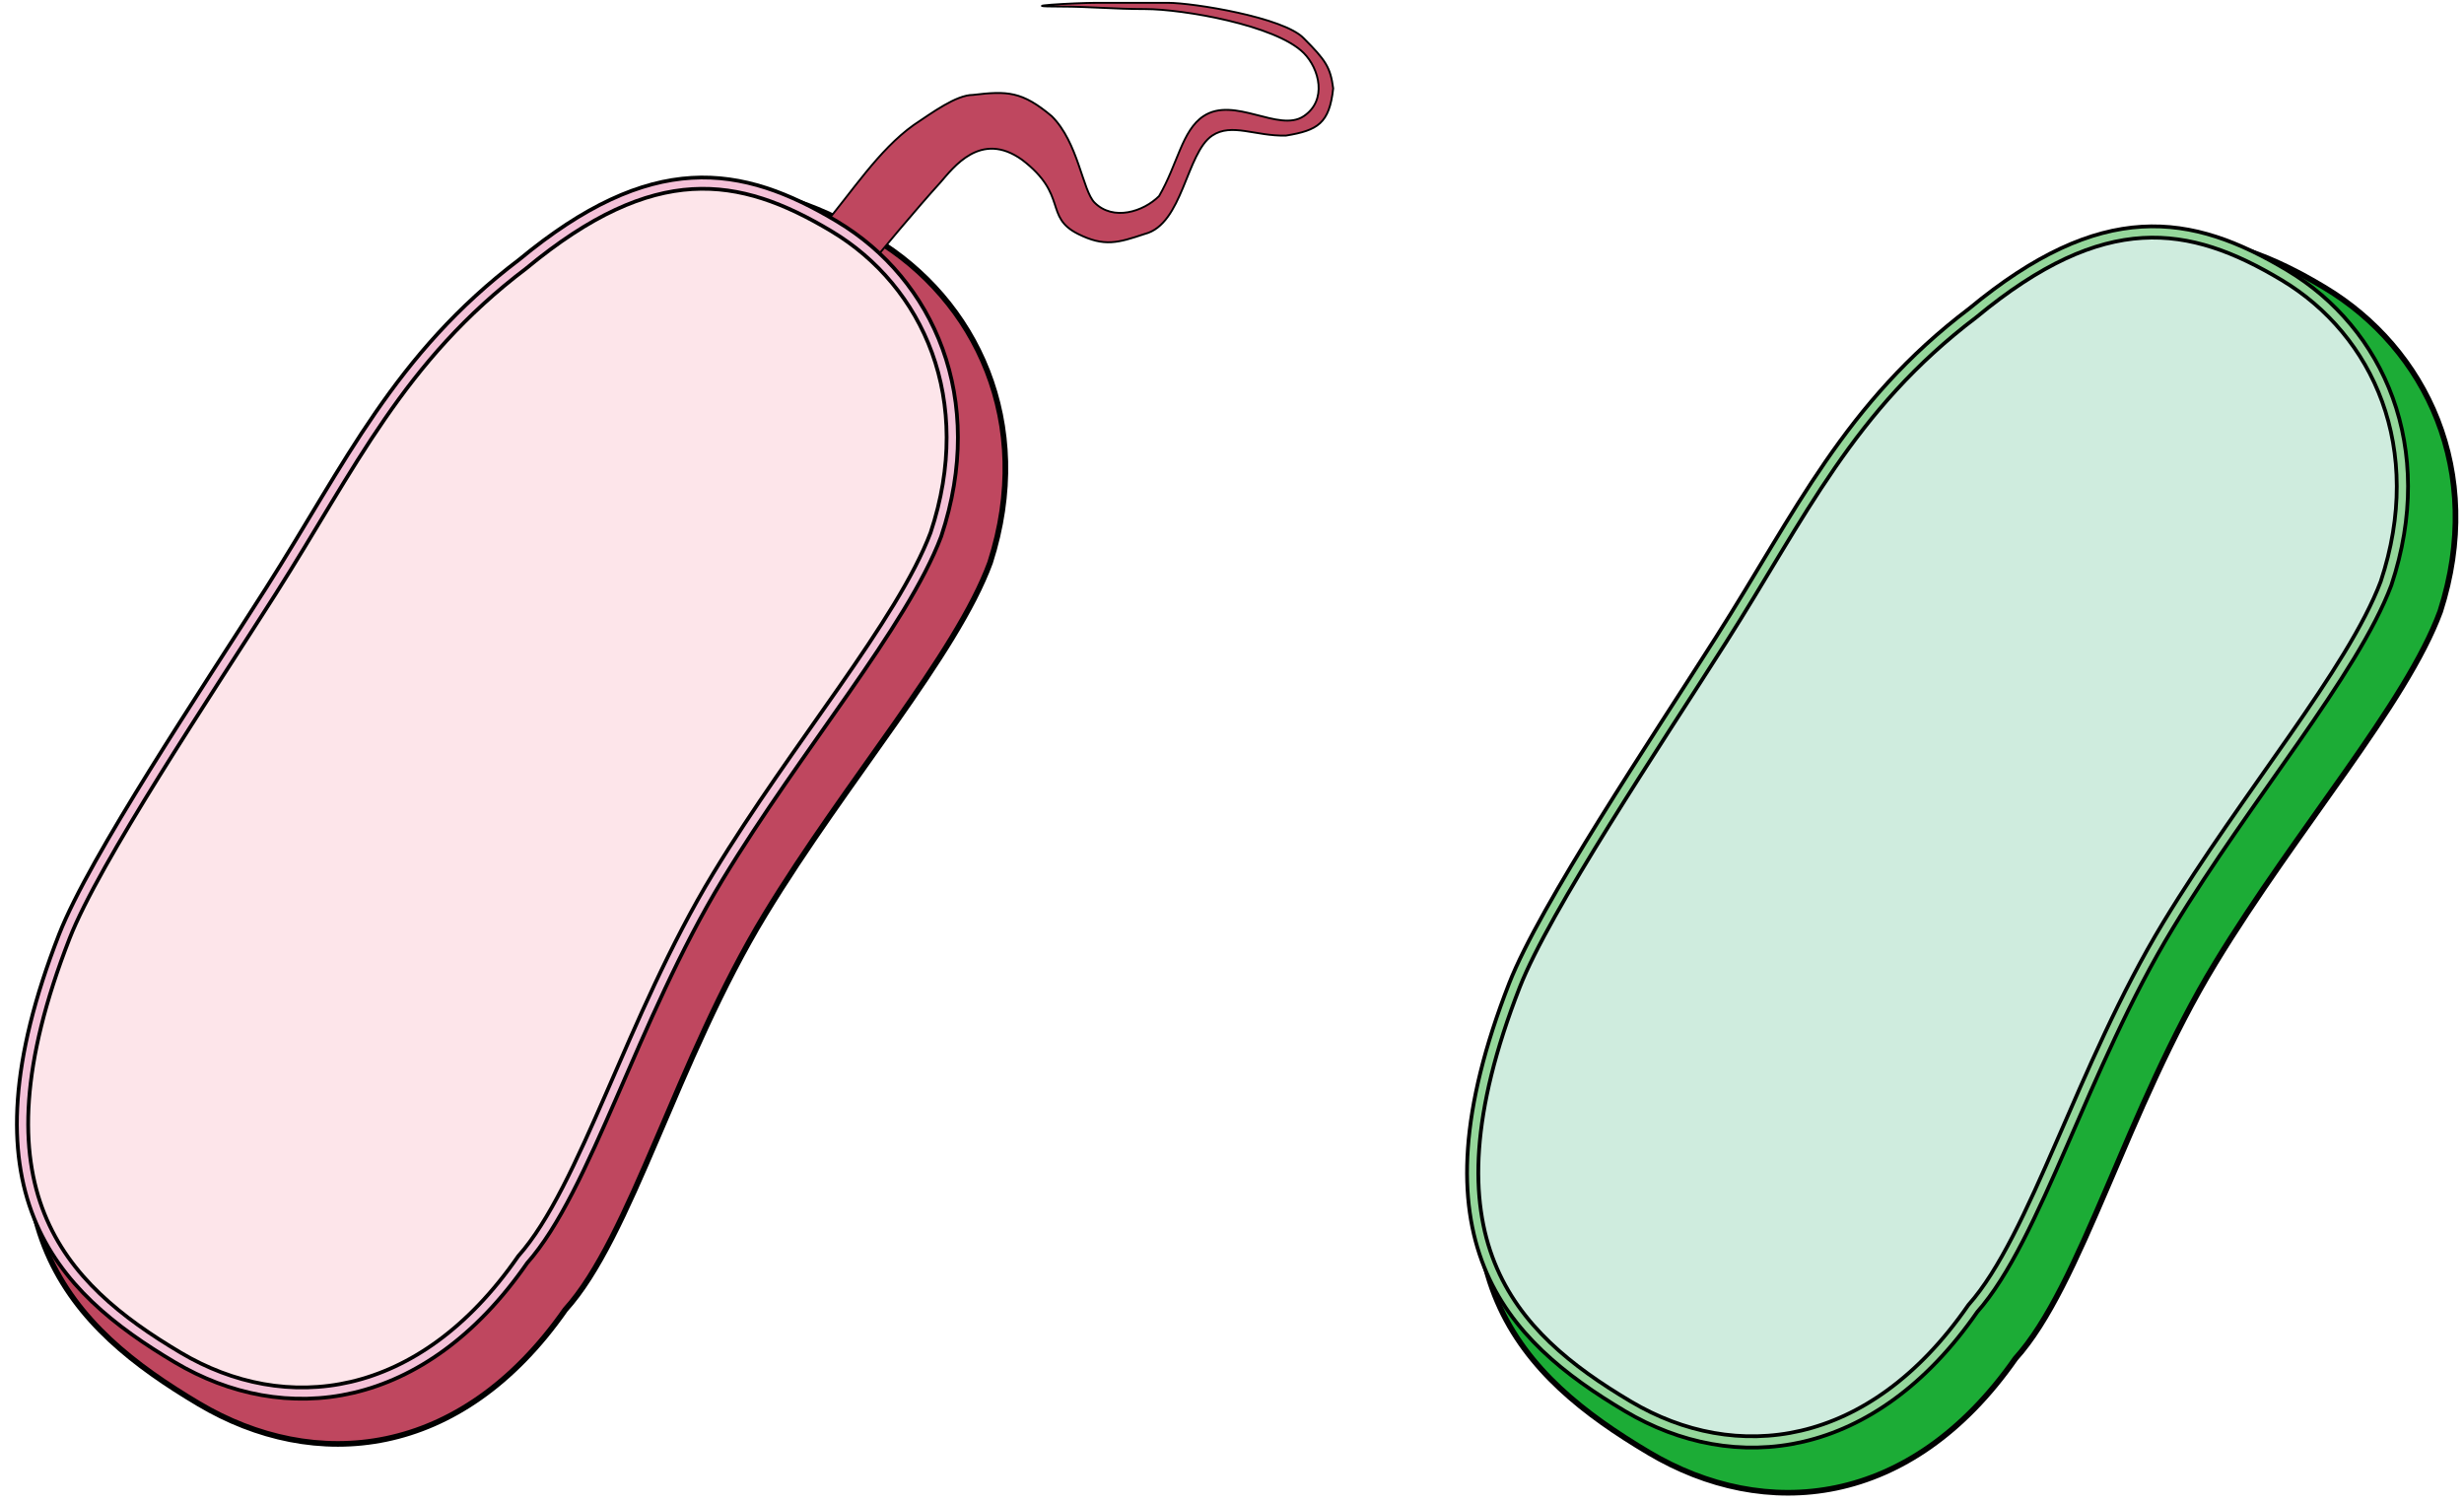
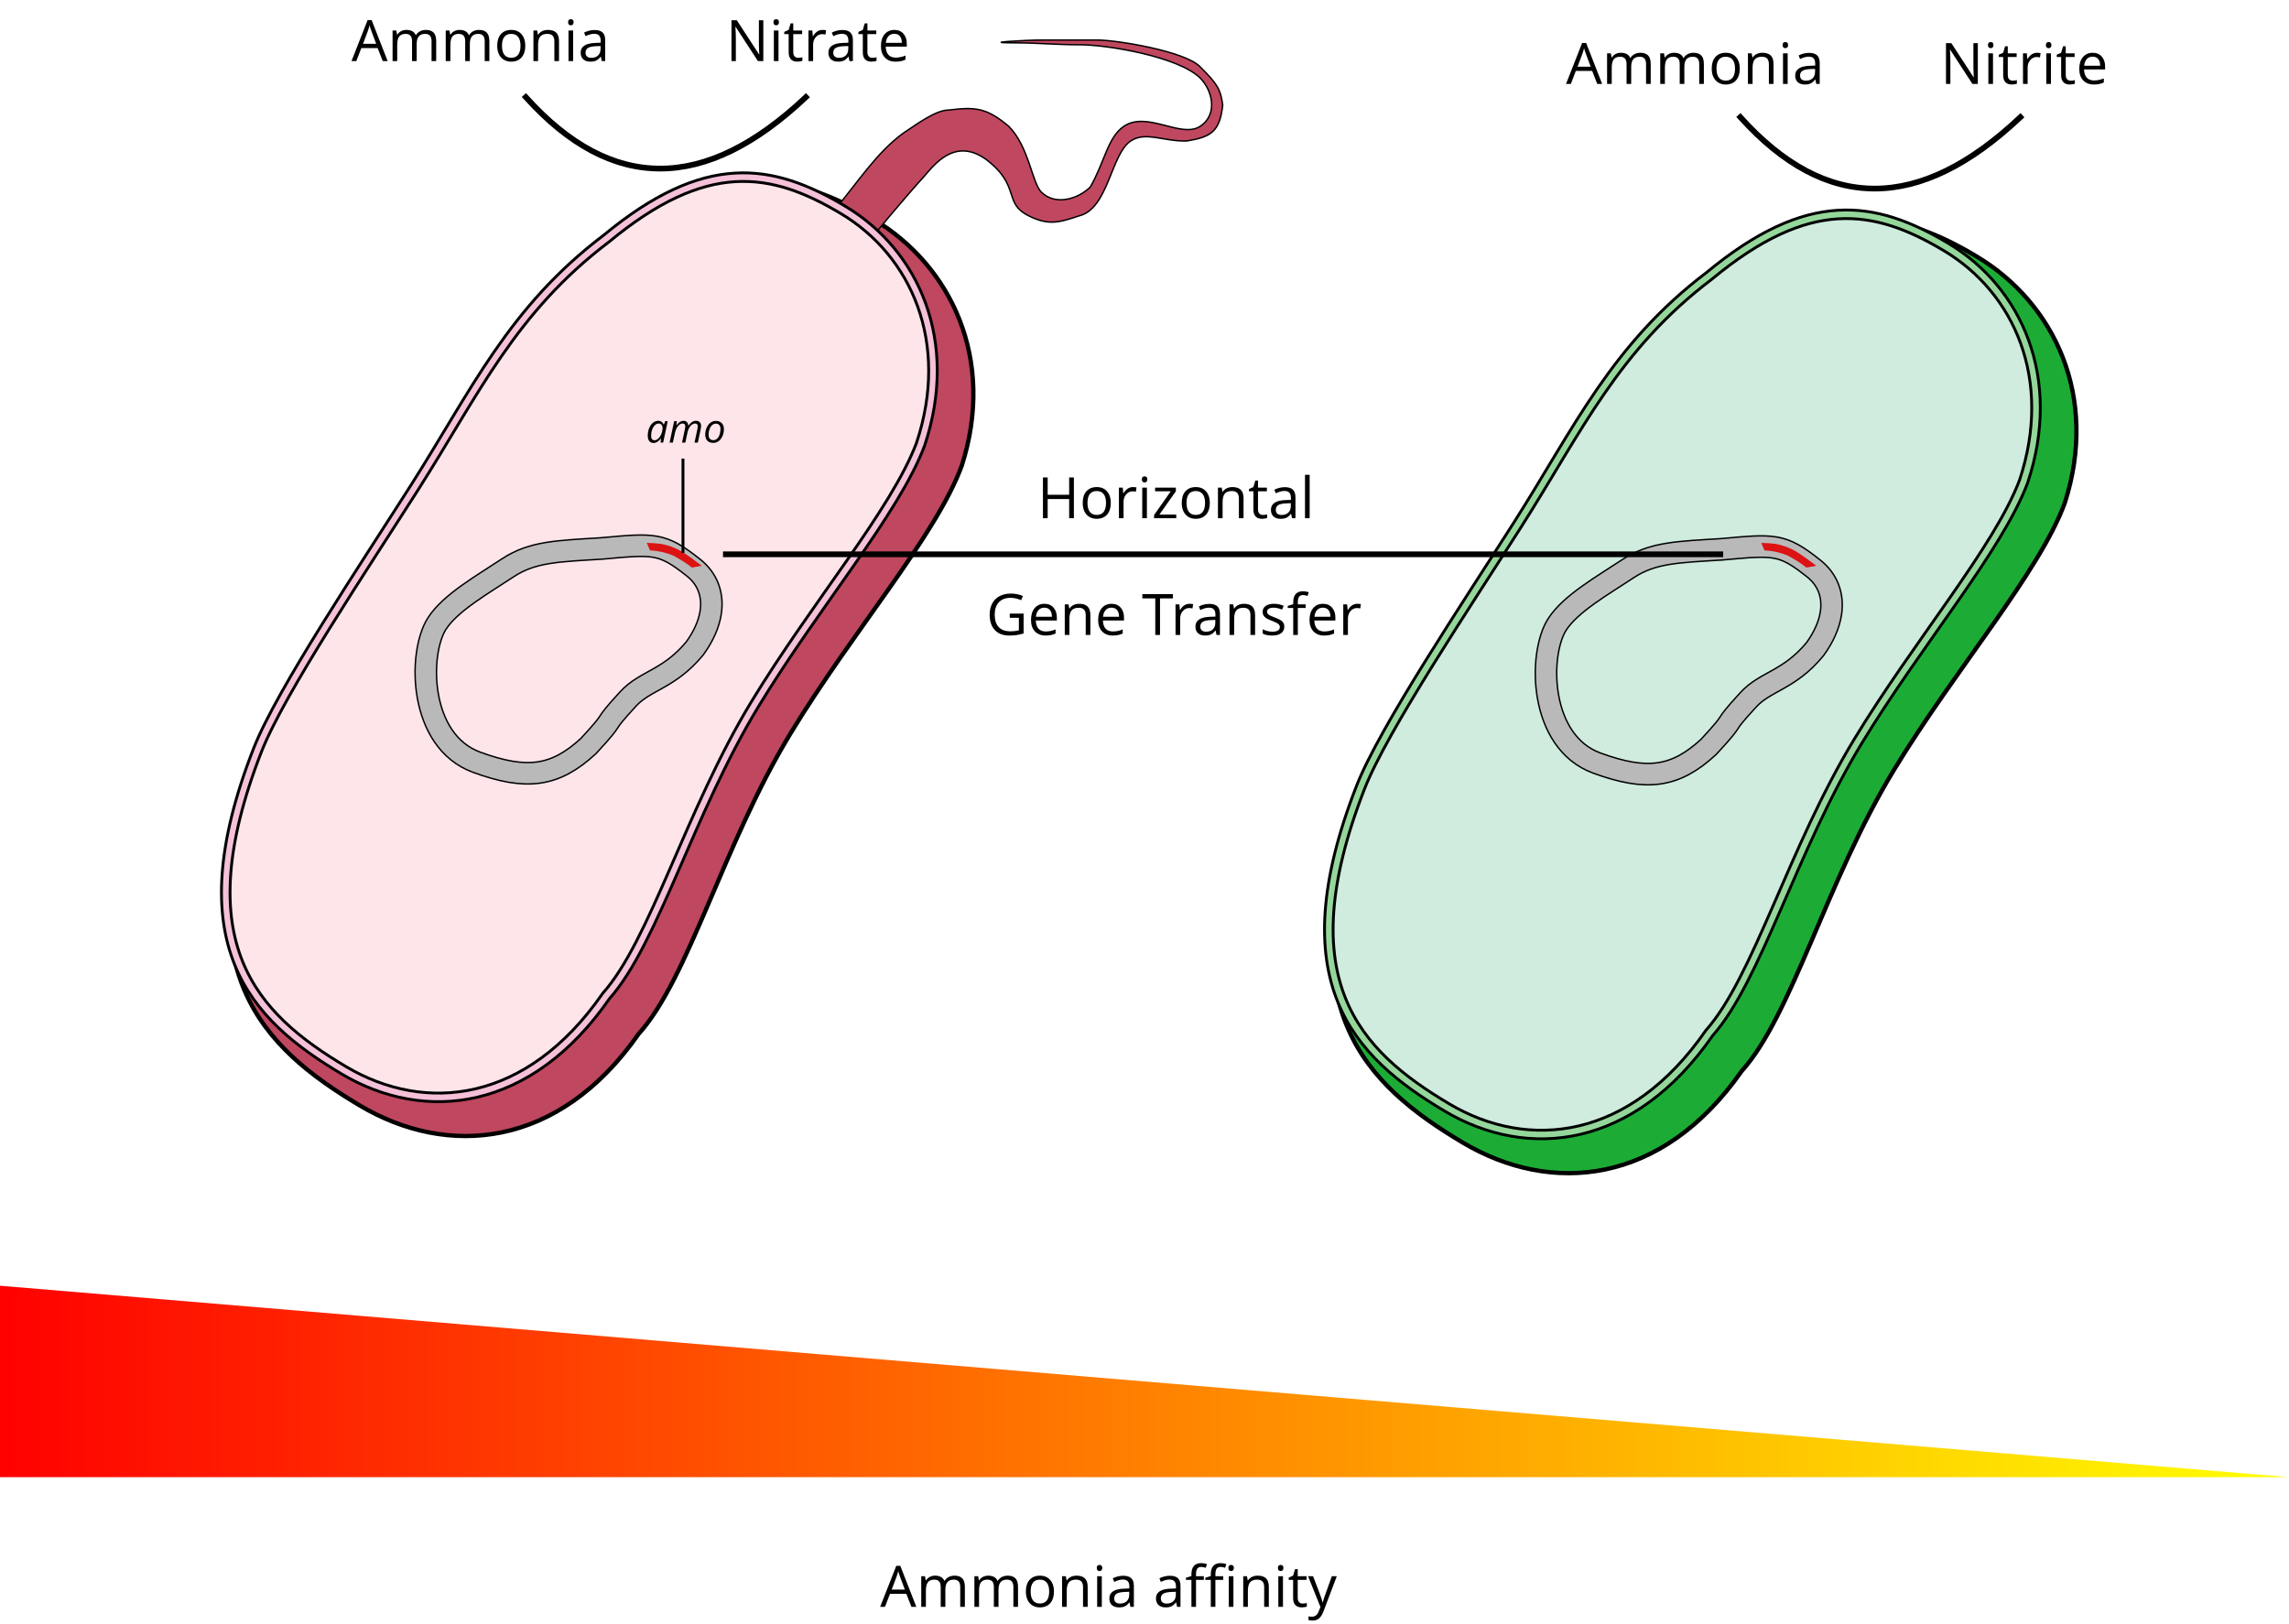
- <svg xmlns="http://www.w3.org/2000/svg" style="isolation:isolate" viewBox="89 142.25 655.87 399.606" width="655.87" height="399.606">
+ <svg xmlns="http://www.w3.org/2000/svg" style="isolation:isolate" viewBox="16 129 801 568.236" width="801" height="568.236">
  <g style="isolation:isolate" id="green microbe">
    <g id="null">
      <path d=" M 625.463 503.884 C 597.5 543.936 558.732 547.232 527.911 528.918 C 493.675 508.575 466.294 481.336 492.988 411.243 C 501.063 390.037 531.704 344.603 549.638 316.512 C 571.461 282.33 584.538 252.6 619.245 227.282 C 655.661 198.118 680.445 202.416 707.751 218.792 C 734.834 235.034 750.531 267.718 738.545 305.01 C 729.514 329.568 700.309 362.992 678.663 398.627 C 655.026 437.539 643.016 484.514 625.463 503.884 Z " fill="rgb(28,172,54)" vector-effect="non-scaling-stroke" stroke-width="1.5" stroke="rgb(0,0,0)" stroke-linejoin="miter" stroke-linecap="square" stroke-miterlimit="3" />
      <path d=" M 614.125 490.548 C 587.118 529.531 550.774 533.505 522.32 516.598 C 490.714 497.818 465.667 472.282 492.118 404.531 C 500.121 384.033 529.746 339.836 547.118 312.531 C 568.256 279.305 581.118 250.531 614.125 225.531 C 648.813 196.809 671.912 200.407 697.118 215.531 C 722.118 230.531 736.118 261.531 724.118 297.531 C 715.151 321.262 687.121 353.916 666.118 388.531 C 643.183 426.329 630.957 471.612 614.125 490.548 Z " fill="rgb(207,236,222)" />
      <g style="isolation: isolate;">
        <path d=" M 614.125 490.548 C 587.118 529.531 550.774 533.505 522.32 516.598 C 490.714 497.818 465.667 472.282 492.118 404.531 C 500.121 384.033 529.746 339.836 547.118 312.531 C 568.256 279.305 581.118 250.531 614.125 225.531 C 648.813 196.809 671.912 200.407 697.118 215.531 C 722.118 230.531 736.118 261.531 724.118 297.531 C 715.151 321.262 687.121 353.916 666.118 388.531 C 643.183 426.329 630.957 471.612 614.125 490.548 Z " fill="none" vector-effect="non-scaling-stroke" stroke-width="4" stroke="rgb(0,0,0)" stroke-linejoin="miter" stroke-linecap="square" stroke-miterlimit="3" />
        <path d=" M 614.125 490.548 C 587.118 529.531 550.774 533.505 522.32 516.598 C 490.714 497.818 465.667 472.282 492.118 404.531 C 500.121 384.033 529.746 339.836 547.118 312.531 C 568.256 279.305 581.118 250.531 614.125 225.531 C 648.813 196.809 671.912 200.407 697.118 215.531 C 722.118 230.531 736.118 261.531 724.118 297.531 C 715.151 321.262 687.121 353.916 666.118 388.531 C 643.183 426.329 630.957 471.612 614.125 490.548 Z " fill="none" vector-effect="non-scaling-stroke" stroke-width="2" stroke="rgb(149,215,155)" stroke-linejoin="miter" stroke-linecap="square" stroke-miterlimit="3" />
      </g>
    </g>
  </g>
  <g style="isolation:isolate" id="red microbe">
-     <path d=" M 239.463 490.884 C 211.5 530.936 172.732 534.232 141.911 515.918 C 107.675 495.575 80.294 468.336 106.988 398.243 C 115.063 377.037 145.704 331.603 163.638 303.512 C 185.461 269.33 198.538 239.6 233.245 214.282 C 269.661 185.118 294.445 189.416 321.751 205.792 C 348.834 222.034 364.531 254.718 352.545 292.01 C 343.514 316.568 314.309 349.992 292.663 385.627 C 269.026 424.539 257.016 471.514 239.463 490.884 Z " fill="rgb(191,71,95)" vector-effect="non-scaling-stroke" stroke-width="1.5" stroke="rgb(0,0,0)" stroke-linejoin="miter" stroke-linecap="square" stroke-miterlimit="3" />
-     <path d=" M 308 202.527 C 315.755 193.379 322.824 182.222 332.212 175.517 C 337.153 172.222 343.552 167.514 347.963 167.514 C 357.103 166.43 361.02 166.513 368.964 173.182 C 376.026 180.185 377.151 192.981 380.361 196.191 C 385.325 201.155 393.351 198.616 397.534 194.433 C 402.484 185.906 403.62 176.979 409.315 173.182 C 417.501 167.725 429.388 177.602 436.018 173.182 C 442.345 168.964 440.199 160.533 436.018 156.352 C 428.558 148.891 403.72 144.667 393.888 144.667 C 385.697 144.667 378.724 144 371.546 144 C 357.706 144 375.149 143 380.883 143 C 389.19 143 393.171 143 399.89 143 C 406.602 143 430.727 146.872 436.018 152.425 C 441.927 158.334 443.126 160.189 443.872 165.776 C 442.86 175.114 439.75 176.951 431.305 178.342 C 423.149 178.558 416.863 174.881 411.671 178.342 C 404.74 182.963 403.862 201.979 393.699 204.528 C 386.647 206.878 382.983 208.037 375.965 204.528 C 366.864 199.977 373.358 194.19 361.089 184.807 C 350.016 176.85 342.722 186.931 339.212 190.933 C 333.719 196.935 321.903 211.036 320.836 212.531" fill="rgb(191,71,95)" vector-effect="non-scaling-stroke" stroke-width="0.5" stroke="rgb(0,0,0)" stroke-linejoin="miter" stroke-linecap="square" stroke-miterlimit="3" />
-     <path d=" M 228.125 477.548 C 201.118 516.531 164.774 520.505 136.32 503.598 C 104.714 484.818 79.667 459.282 106.118 391.531 C 114.121 371.033 143.746 326.836 161.118 299.531 C 182.256 266.305 195.118 237.531 228.125 212.531 C 262.813 183.809 285.912 187.407 311.118 202.531 C 336.118 217.531 350.118 248.531 338.118 284.531 C 329.151 308.262 301.121 340.916 280.118 375.531 C 257.183 413.329 244.957 458.612 228.125 477.548 Z " fill="rgb(253,229,234)" />
-     <g style="isolation: isolate;">
-       <path d=" M 228.125 477.548 C 201.118 516.531 164.774 520.505 136.32 503.598 C 104.714 484.818 79.667 459.282 106.118 391.531 C 114.121 371.033 143.746 326.836 161.118 299.531 C 182.256 266.305 195.118 237.531 228.125 212.531 C 262.813 183.809 285.912 187.407 311.118 202.531 C 336.118 217.531 350.118 248.531 338.118 284.531 C 329.151 308.262 301.121 340.916 280.118 375.531 C 257.183 413.329 244.957 458.612 228.125 477.548 Z " fill="none" vector-effect="non-scaling-stroke" stroke-width="4" stroke="rgb(0,0,0)" stroke-linejoin="miter" stroke-linecap="square" stroke-miterlimit="3" />
-       <path d=" M 228.125 477.548 C 201.118 516.531 164.774 520.505 136.32 503.598 C 104.714 484.818 79.667 459.282 106.118 391.531 C 114.121 371.033 143.746 326.836 161.118 299.531 C 182.256 266.305 195.118 237.531 228.125 212.531 C 262.813 183.809 285.912 187.407 311.118 202.531 C 336.118 217.531 350.118 248.531 338.118 284.531 C 329.151 308.262 301.121 340.916 280.118 375.531 C 257.183 413.329 244.957 458.612 228.125 477.548 Z " fill="none" vector-effect="non-scaling-stroke" stroke-width="2" stroke="rgb(244,193,216)" stroke-linejoin="miter" stroke-linecap="square" stroke-miterlimit="3" />
+     <g id="null">
+       <path d=" M 239.463 490.884 C 211.5 530.936 172.732 534.232 141.911 515.918 C 107.675 495.575 80.294 468.336 106.988 398.243 C 115.063 377.037 145.704 331.603 163.638 303.512 C 185.461 269.33 198.538 239.6 233.245 214.282 C 269.661 185.118 294.445 189.416 321.751 205.792 C 348.834 222.034 364.531 254.718 352.545 292.01 C 343.514 316.568 314.309 349.992 292.663 385.627 C 269.026 424.539 257.016 471.514 239.463 490.884 Z " fill="rgb(191,71,95)" vector-effect="non-scaling-stroke" stroke-width="1.5" stroke="rgb(0,0,0)" stroke-linejoin="miter" stroke-linecap="square" stroke-miterlimit="3" />
+       <path d=" M 308 202.527 C 315.755 193.379 322.824 182.222 332.212 175.517 C 337.153 172.222 343.552 167.514 347.963 167.514 C 357.103 166.43 361.02 166.513 368.964 173.182 C 376.026 180.185 377.151 192.981 380.361 196.191 C 385.325 201.155 393.351 198.616 397.534 194.433 C 402.484 185.906 403.62 176.979 409.315 173.182 C 417.501 167.725 429.388 177.602 436.018 173.182 C 442.345 168.964 440.199 160.533 436.018 156.352 C 428.558 148.891 403.72 144.667 393.888 144.667 C 385.697 144.667 378.724 144 371.546 144 C 357.706 144 375.149 143 380.883 143 C 389.19 143 393.171 143 399.89 143 C 406.602 143 430.727 146.872 436.018 152.425 C 441.927 158.334 443.126 160.189 443.872 165.776 C 442.86 175.114 439.75 176.951 431.305 178.342 C 423.149 178.558 416.863 174.881 411.671 178.342 C 404.74 182.963 403.862 201.979 393.699 204.528 C 386.647 206.878 382.983 208.037 375.965 204.528 C 366.864 199.977 373.358 194.19 361.089 184.807 C 350.016 176.85 342.722 186.931 339.212 190.933 C 333.719 196.935 321.903 211.036 320.836 212.531" fill="rgb(191,71,95)" vector-effect="non-scaling-stroke" stroke-width="0.5" stroke="rgb(0,0,0)" stroke-linejoin="miter" stroke-linecap="square" stroke-miterlimit="3" />
+       <path d=" M 228.125 477.548 C 201.118 516.531 164.774 520.505 136.32 503.598 C 104.714 484.818 79.667 459.282 106.118 391.531 C 114.121 371.033 143.746 326.836 161.118 299.531 C 182.256 266.305 195.118 237.531 228.125 212.531 C 262.813 183.809 285.912 187.407 311.118 202.531 C 336.118 217.531 350.118 248.531 338.118 284.531 C 329.151 308.262 301.121 340.916 280.118 375.531 C 257.183 413.329 244.957 458.612 228.125 477.548 Z " fill="rgb(253,229,234)" />
+       <g style="isolation: isolate;">
+         <path d=" M 228.125 477.548 C 201.118 516.531 164.774 520.505 136.32 503.598 C 104.714 484.818 79.667 459.282 106.118 391.531 C 114.121 371.033 143.746 326.836 161.118 299.531 C 182.256 266.305 195.118 237.531 228.125 212.531 C 262.813 183.809 285.912 187.407 311.118 202.531 C 336.118 217.531 350.118 248.531 338.118 284.531 C 329.151 308.262 301.121 340.916 280.118 375.531 C 257.183 413.329 244.957 458.612 228.125 477.548 Z " fill="none" vector-effect="non-scaling-stroke" stroke-width="4" stroke="rgb(0,0,0)" stroke-linejoin="miter" stroke-linecap="square" stroke-miterlimit="3" />
+         <path d=" M 228.125 477.548 C 201.118 516.531 164.774 520.505 136.32 503.598 C 104.714 484.818 79.667 459.282 106.118 391.531 C 114.121 371.033 143.746 326.836 161.118 299.531 C 182.256 266.305 195.118 237.531 228.125 212.531 C 262.813 183.809 285.912 187.407 311.118 202.531 C 336.118 217.531 350.118 248.531 338.118 284.531 C 329.151 308.262 301.121 340.916 280.118 375.531 C 257.183 413.329 244.957 458.612 228.125 477.548 Z " fill="none" vector-effect="non-scaling-stroke" stroke-width="2" stroke="rgb(244,193,216)" stroke-linejoin="miter" stroke-linecap="square" stroke-miterlimit="3" />
+       </g>
+     </g>
+   </g>
+   <g style="isolation:isolate" id="plasmids">
+     <g id="null">
+       <path d=" M 168.883 347.28 C 173.528 339.99 184.791 333.63 193.698 327.729 C 202.299 322.032 211.369 321.902 226.409 320.962 C 235.577 320.128 240.867 319.614 245.201 320.363 C 249.666 321.135 253.115 323.246 258.743 327.729 C 263.553 331.561 265.669 337.081 264.696 343.379 C 264.086 347.331 262.259 351.589 259.119 355.928 C 250.096 366.831 241.8 367.072 235.808 373.599 C 225.281 385.066 232.988 378.111 221.897 390.114 C 210.241 400.858 200.278 402.174 182.795 395.782 C 162.456 388.346 162.253 357.689 168.883 347.28 Z " fill="none" />
+       <g style="isolation: isolate;">
+         <path d=" M 168.883 347.28 C 173.528 339.99 184.791 333.63 193.698 327.729 C 202.299 322.032 211.369 321.902 226.409 320.962 C 235.577 320.128 240.867 319.614 245.201 320.363 C 249.666 321.135 253.115 323.246 258.743 327.729 C 263.553 331.561 265.669 337.081 264.696 343.379 C 264.086 347.331 262.259 351.589 259.119 355.928 C 250.096 366.831 241.8 367.072 235.808 373.599 C 225.281 385.066 232.988 378.111 221.897 390.114 C 210.241 400.858 200.278 402.174 182.795 395.782 C 162.456 388.346 162.253 357.689 168.883 347.28 Z " fill="none" vector-effect="non-scaling-stroke" stroke-width="8" stroke="rgb(0,0,0)" stroke-linejoin="miter" stroke-linecap="square" stroke-miterlimit="3" />
+         <path d=" M 168.883 347.28 C 173.528 339.99 184.791 333.63 193.698 327.729 C 202.299 322.032 211.369 321.902 226.409 320.962 C 235.577 320.128 240.867 319.614 245.201 320.363 C 249.666 321.135 253.115 323.246 258.743 327.729 C 263.553 331.561 265.669 337.081 264.696 343.379 C 264.086 347.331 262.259 351.589 259.119 355.928 C 250.096 366.831 241.8 367.072 235.808 373.599 C 225.281 385.066 232.988 378.111 221.897 390.114 C 210.241 400.858 200.278 402.174 182.795 395.782 C 162.456 388.346 162.253 357.689 168.883 347.28 Z " fill="none" vector-effect="non-scaling-stroke" stroke-width="7" stroke="rgb(185,185,185)" stroke-linejoin="miter" stroke-linecap="square" stroke-miterlimit="3" />
+       </g>
+       <g id="null">
+         <path d=" M 258.111 327.648 C 256.894 326.592 254.326 324.92 251.72 323.512 C 249.543 322.593 247.099 321.844 243.448 321.632 L 242.32 319 Q 245.741 319.113 247.433 319.376 C 249.802 319.827 252.096 320.654 254.201 321.82 Q 256.795 323.361 261.57 327.008 L 258.111 327.648 Z " fill="rgb(221,18,18)" />
+       </g>
+     </g>
+     <g id="null">
+       <path d=" M 560.883 347.575 C 565.528 340.284 576.791 333.924 585.698 328.024 C 594.299 322.326 603.369 322.196 618.409 321.256 C 627.577 320.422 632.867 319.908 637.201 320.657 C 641.666 321.429 645.115 323.541 650.743 328.024 C 655.553 331.855 657.669 337.376 656.696 343.673 C 656.086 347.625 654.259 351.883 651.119 356.222 C 642.096 367.126 633.8 367.366 627.808 373.893 C 617.281 385.361 624.988 378.405 613.897 390.408 C 602.241 401.152 592.278 402.468 574.795 396.076 C 554.456 388.641 554.253 357.983 560.883 347.575 Z " fill="none" />
+       <g style="isolation: isolate;">
+         <path d=" M 560.883 347.575 C 565.528 340.284 576.791 333.924 585.698 328.024 C 594.299 322.326 603.369 322.196 618.409 321.256 C 627.577 320.422 632.867 319.908 637.201 320.657 C 641.666 321.429 645.115 323.541 650.743 328.024 C 655.553 331.855 657.669 337.376 656.696 343.673 C 656.086 347.625 654.259 351.883 651.119 356.222 C 642.096 367.126 633.8 367.366 627.808 373.893 C 617.281 385.361 624.988 378.405 613.897 390.408 C 602.241 401.152 592.278 402.468 574.795 396.076 C 554.456 388.641 554.253 357.983 560.883 347.575 Z " fill="none" vector-effect="non-scaling-stroke" stroke-width="8" stroke="rgb(0,0,0)" stroke-linejoin="miter" stroke-linecap="square" stroke-miterlimit="3" />
+         <path d=" M 560.883 347.575 C 565.528 340.284 576.791 333.924 585.698 328.024 C 594.299 322.326 603.369 322.196 618.409 321.256 C 627.577 320.422 632.867 319.908 637.201 320.657 C 641.666 321.429 645.115 323.541 650.743 328.024 C 655.553 331.855 657.669 337.376 656.696 343.673 C 656.086 347.625 654.259 351.883 651.119 356.222 C 642.096 367.126 633.8 367.366 627.808 373.893 C 617.281 385.361 624.988 378.405 613.897 390.408 C 602.241 401.152 592.278 402.468 574.795 396.076 C 554.456 388.641 554.253 357.983 560.883 347.575 Z " fill="none" vector-effect="non-scaling-stroke" stroke-width="7" stroke="rgb(185,185,185)" stroke-linejoin="miter" stroke-linecap="square" stroke-miterlimit="3" />
+       </g>
+       <g id="null">
+         <path d=" M 648.111 327.648 C 646.894 326.592 644.326 324.92 641.72 323.512 C 639.543 322.593 637.099 321.844 633.448 321.632 L 632.32 319 Q 635.741 319.113 637.433 319.376 C 639.802 319.827 642.096 320.654 644.201 321.82 Q 646.795 323.361 651.57 327.008 L 648.111 327.648 Z " fill="rgb(221,18,18)" />
+       </g>
+     </g>
+   </g>
+   <g style="isolation:isolate" id="gradient">
+     <linearGradient id="_lgradient_0" x1="0%" y1="50%" x2="100%" y2="50%">
+       <stop offset="0%" stop-opacity="1" style="stop-color:rgb(255,0,0)" />
+       <stop offset="99.565%" stop-opacity="1" style="stop-color:rgb(255,255,0)" />
+       <stop offset="100%" stop-opacity="1" style="stop-color:rgb(0,0,0)" />
+     </linearGradient>
+     <path d=" M 16 579 L 817 646 L 16 646 L 16 579 Z " fill="url(#_lgradient_0)" />
+   </g>
+   <g style="isolation:isolate" id="arrows">
+     <line x1="270" y1="323" x2="618" y2="323" vector-effect="non-scaling-stroke" stroke-width="2" stroke="rgb(0,0,0)" stroke-linejoin="miter" stroke-linecap="square" stroke-miterlimit="3" />
+     <path d=" M 625 170 C 655 203.333 687.677 203.343 723 170" fill="none" vector-effect="non-scaling-stroke" stroke-width="2" stroke="rgb(0,0,0)" stroke-linejoin="miter" stroke-linecap="square" stroke-miterlimit="3" />
+     <path d=" M 200 163 C 230 196.333 262.677 196.343 298 163" fill="none" vector-effect="non-scaling-stroke" stroke-width="2" stroke="rgb(0,0,0)" stroke-linejoin="miter" stroke-linecap="square" stroke-miterlimit="3" />
+     <line x1="255" y1="290" x2="255" y2="322" vector-effect="non-scaling-stroke" stroke-width="1" stroke="rgb(0,0,0)" stroke-linejoin="miter" stroke-linecap="square" stroke-miterlimit="3" />
+   </g>
+   <g style="isolation:isolate" id="text labels">
+     <g transform="matrix(1,0,0,1,139,129)">
+       <text transform="matrix(1,0,0,1,0,21.377)" style="font-family:&quot;Open Sans&quot;;font-weight:400;font-size:20px;font-style:normal;fill:#000000;stroke:none;">Ammonia</text>
+     </g>
+     <g transform="matrix(1,0,0,1,564,137)">
+       <text transform="matrix(1,0,0,1,0,21.377)" style="font-family:&quot;Open Sans&quot;;font-weight:400;font-size:20px;font-style:normal;fill:#000000;stroke:none;">Ammonia</text>
+     </g>
+     <g transform="matrix(1,0,0,1,324,670)">
+       <text transform="matrix(1,0,0,1,0,21.377)" style="font-family:&quot;Open Sans&quot;;font-weight:400;font-size:20px;font-style:normal;fill:#000000;stroke:none;">Ammonia affinity</text>
+     </g>
+     <g transform="matrix(1,0,0,1,361,289)">
+       <text transform="matrix(1,0,0,1,17.994,21.377)" style="font-family:&quot;Open Sans&quot;;font-weight:400;font-size:20px;font-style:normal;fill:#000000;stroke:none;">Horizontal</text>
+       <text transform="matrix(1,0,0,1,0.099,62.231)" style="font-family:&quot;Open Sans&quot;;font-weight:400;font-size:20px;font-style:normal;fill:#000000;stroke:none;">Gene Transfer</text>
+     </g>
+     <g transform="matrix(1,0,0,1,270,129)">
+       <text transform="matrix(1,0,0,1,0,21.377)" style="font-family:&quot;Open Sans&quot;;font-weight:400;font-size:20px;font-style:normal;fill:#000000;stroke:none;">Nitrate</text>
+     </g>
+     <g transform="matrix(1,0,0,1,242,268.935)">
+       <text transform="matrix(1,0,0,1,0,14.964)" style="font-family:&quot;Open Sans&quot;;font-weight:400;font-size:14px;font-style:italic;fill:#000000;stroke:none;">amo</text>
+     </g>
+     <g transform="matrix(1,0,0,1,695,137)">
+       <text transform="matrix(1,0,0,1,0,21.377)" style="font-family:&quot;Open Sans&quot;;font-weight:400;font-size:20px;font-style:normal;fill:#000000;stroke:none;">Nitrite</text>
    </g>
  </g>
</svg>
